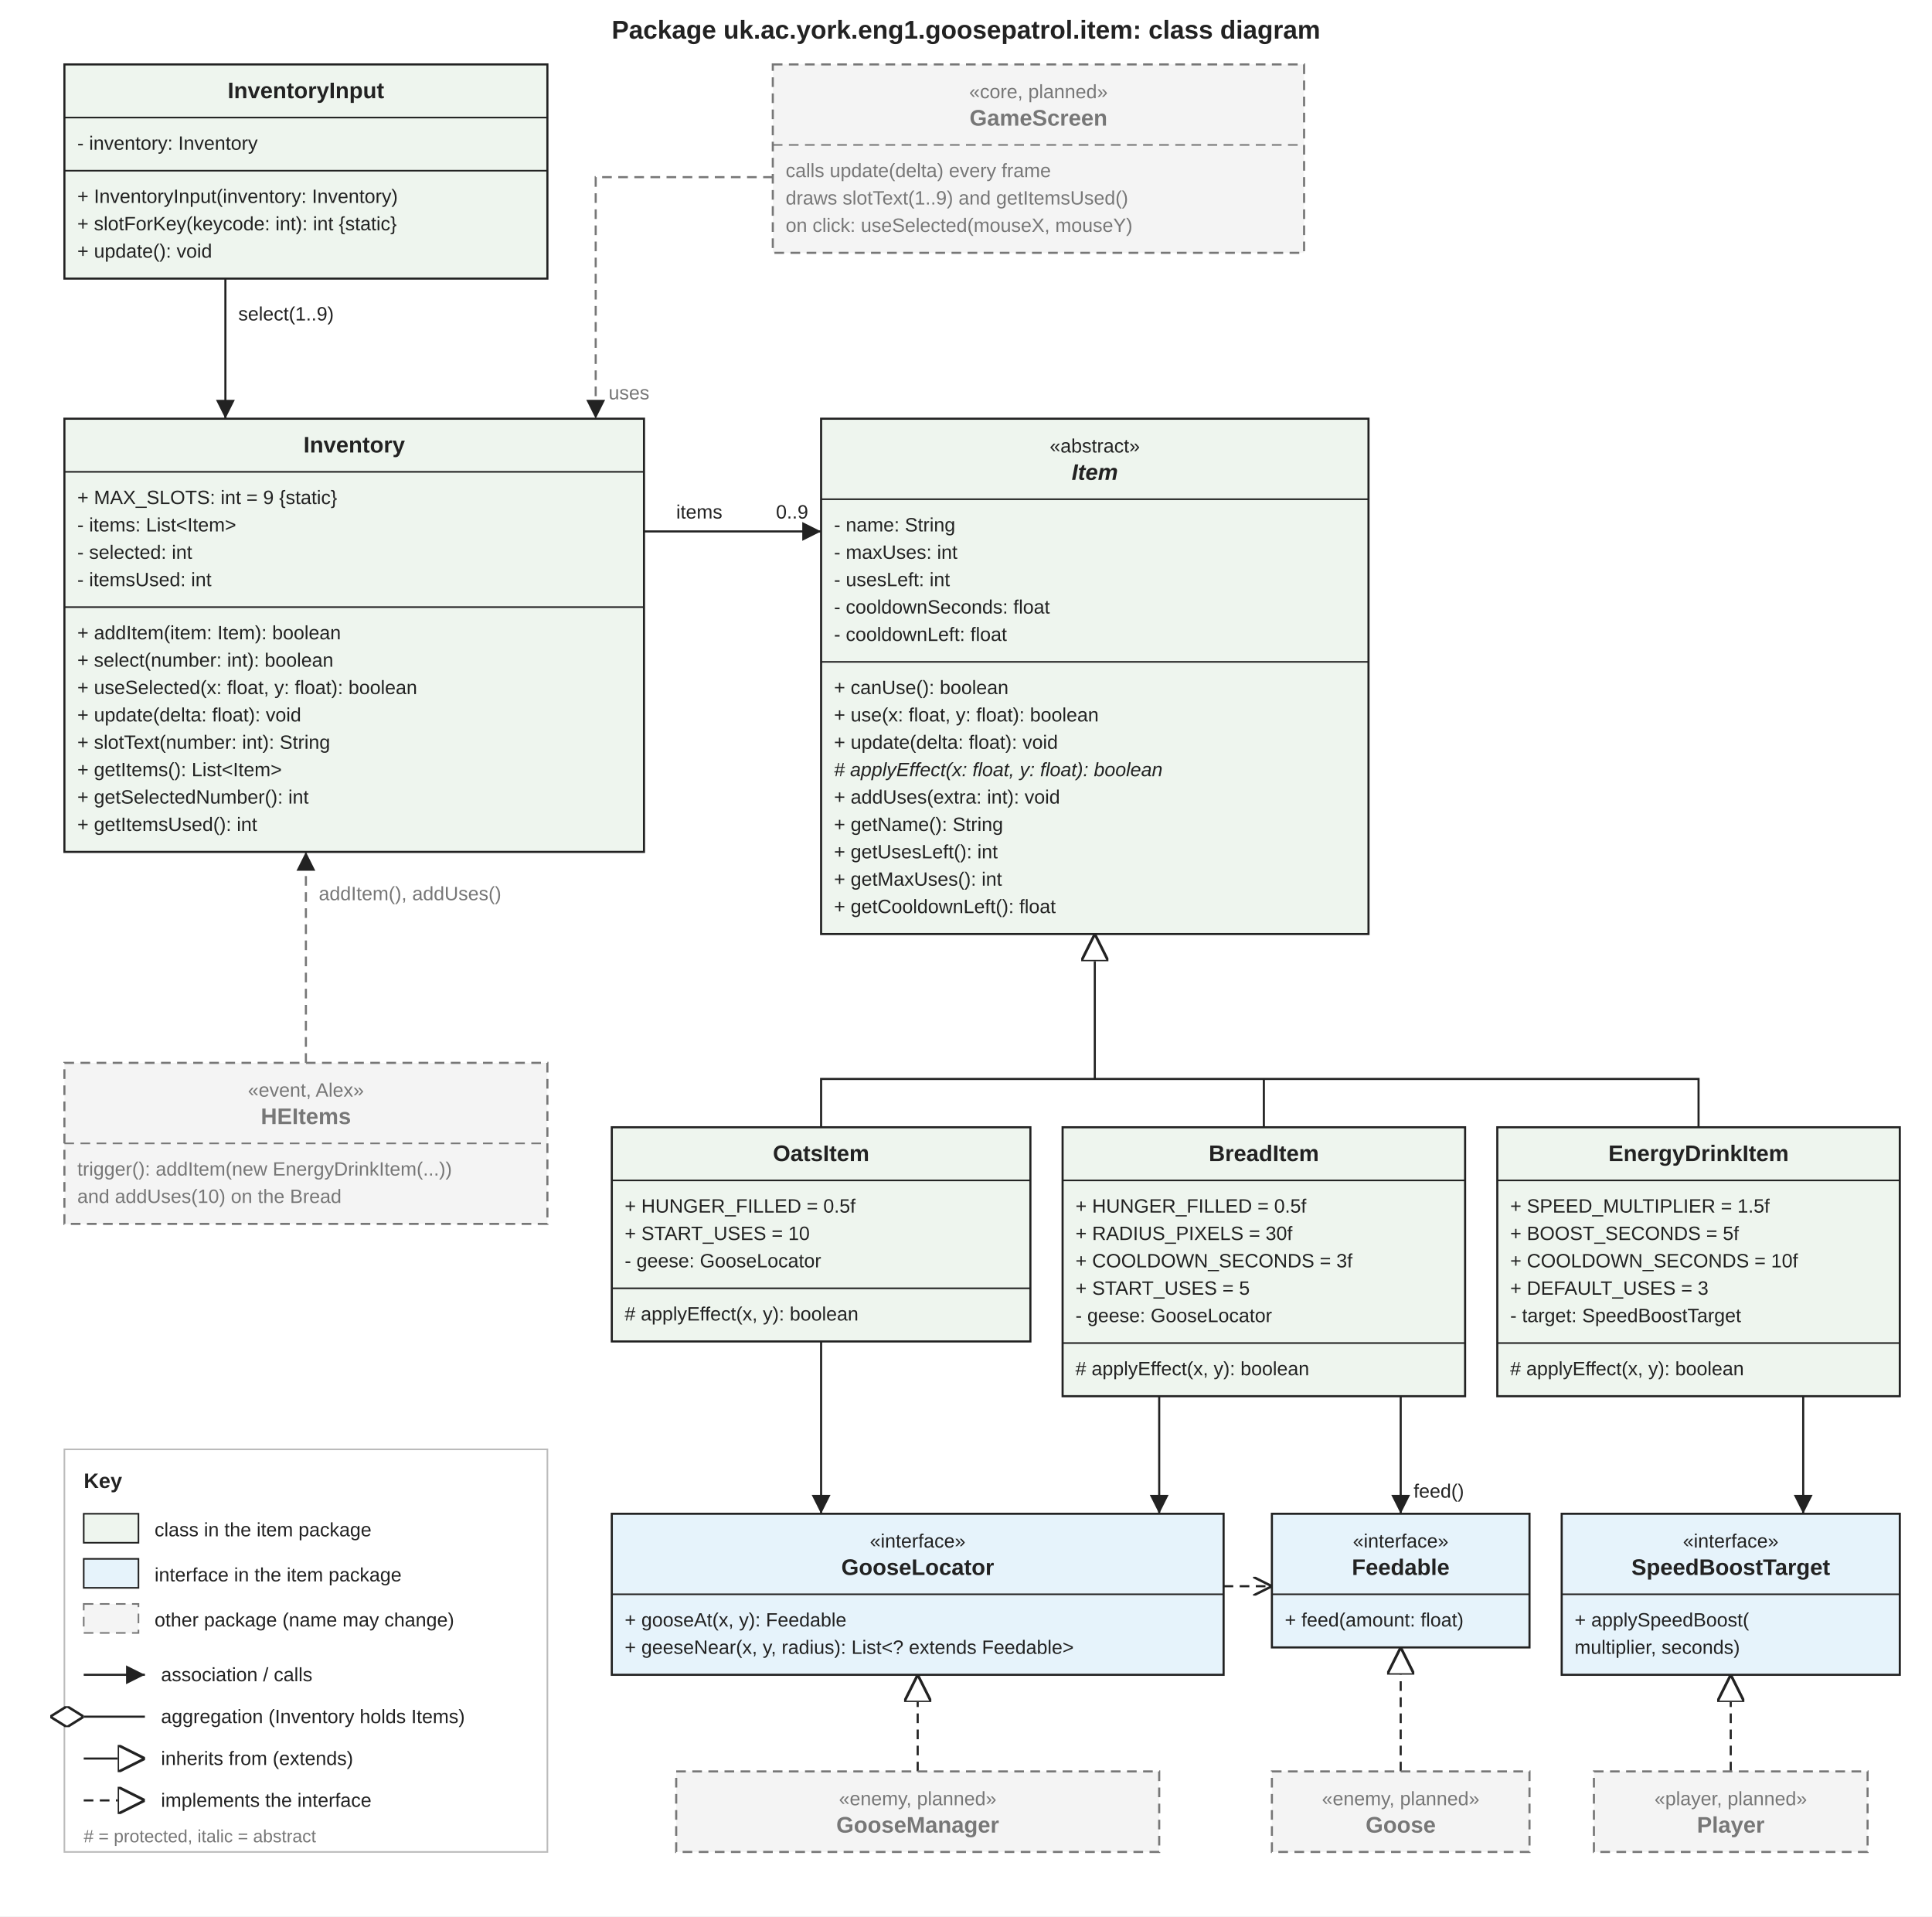
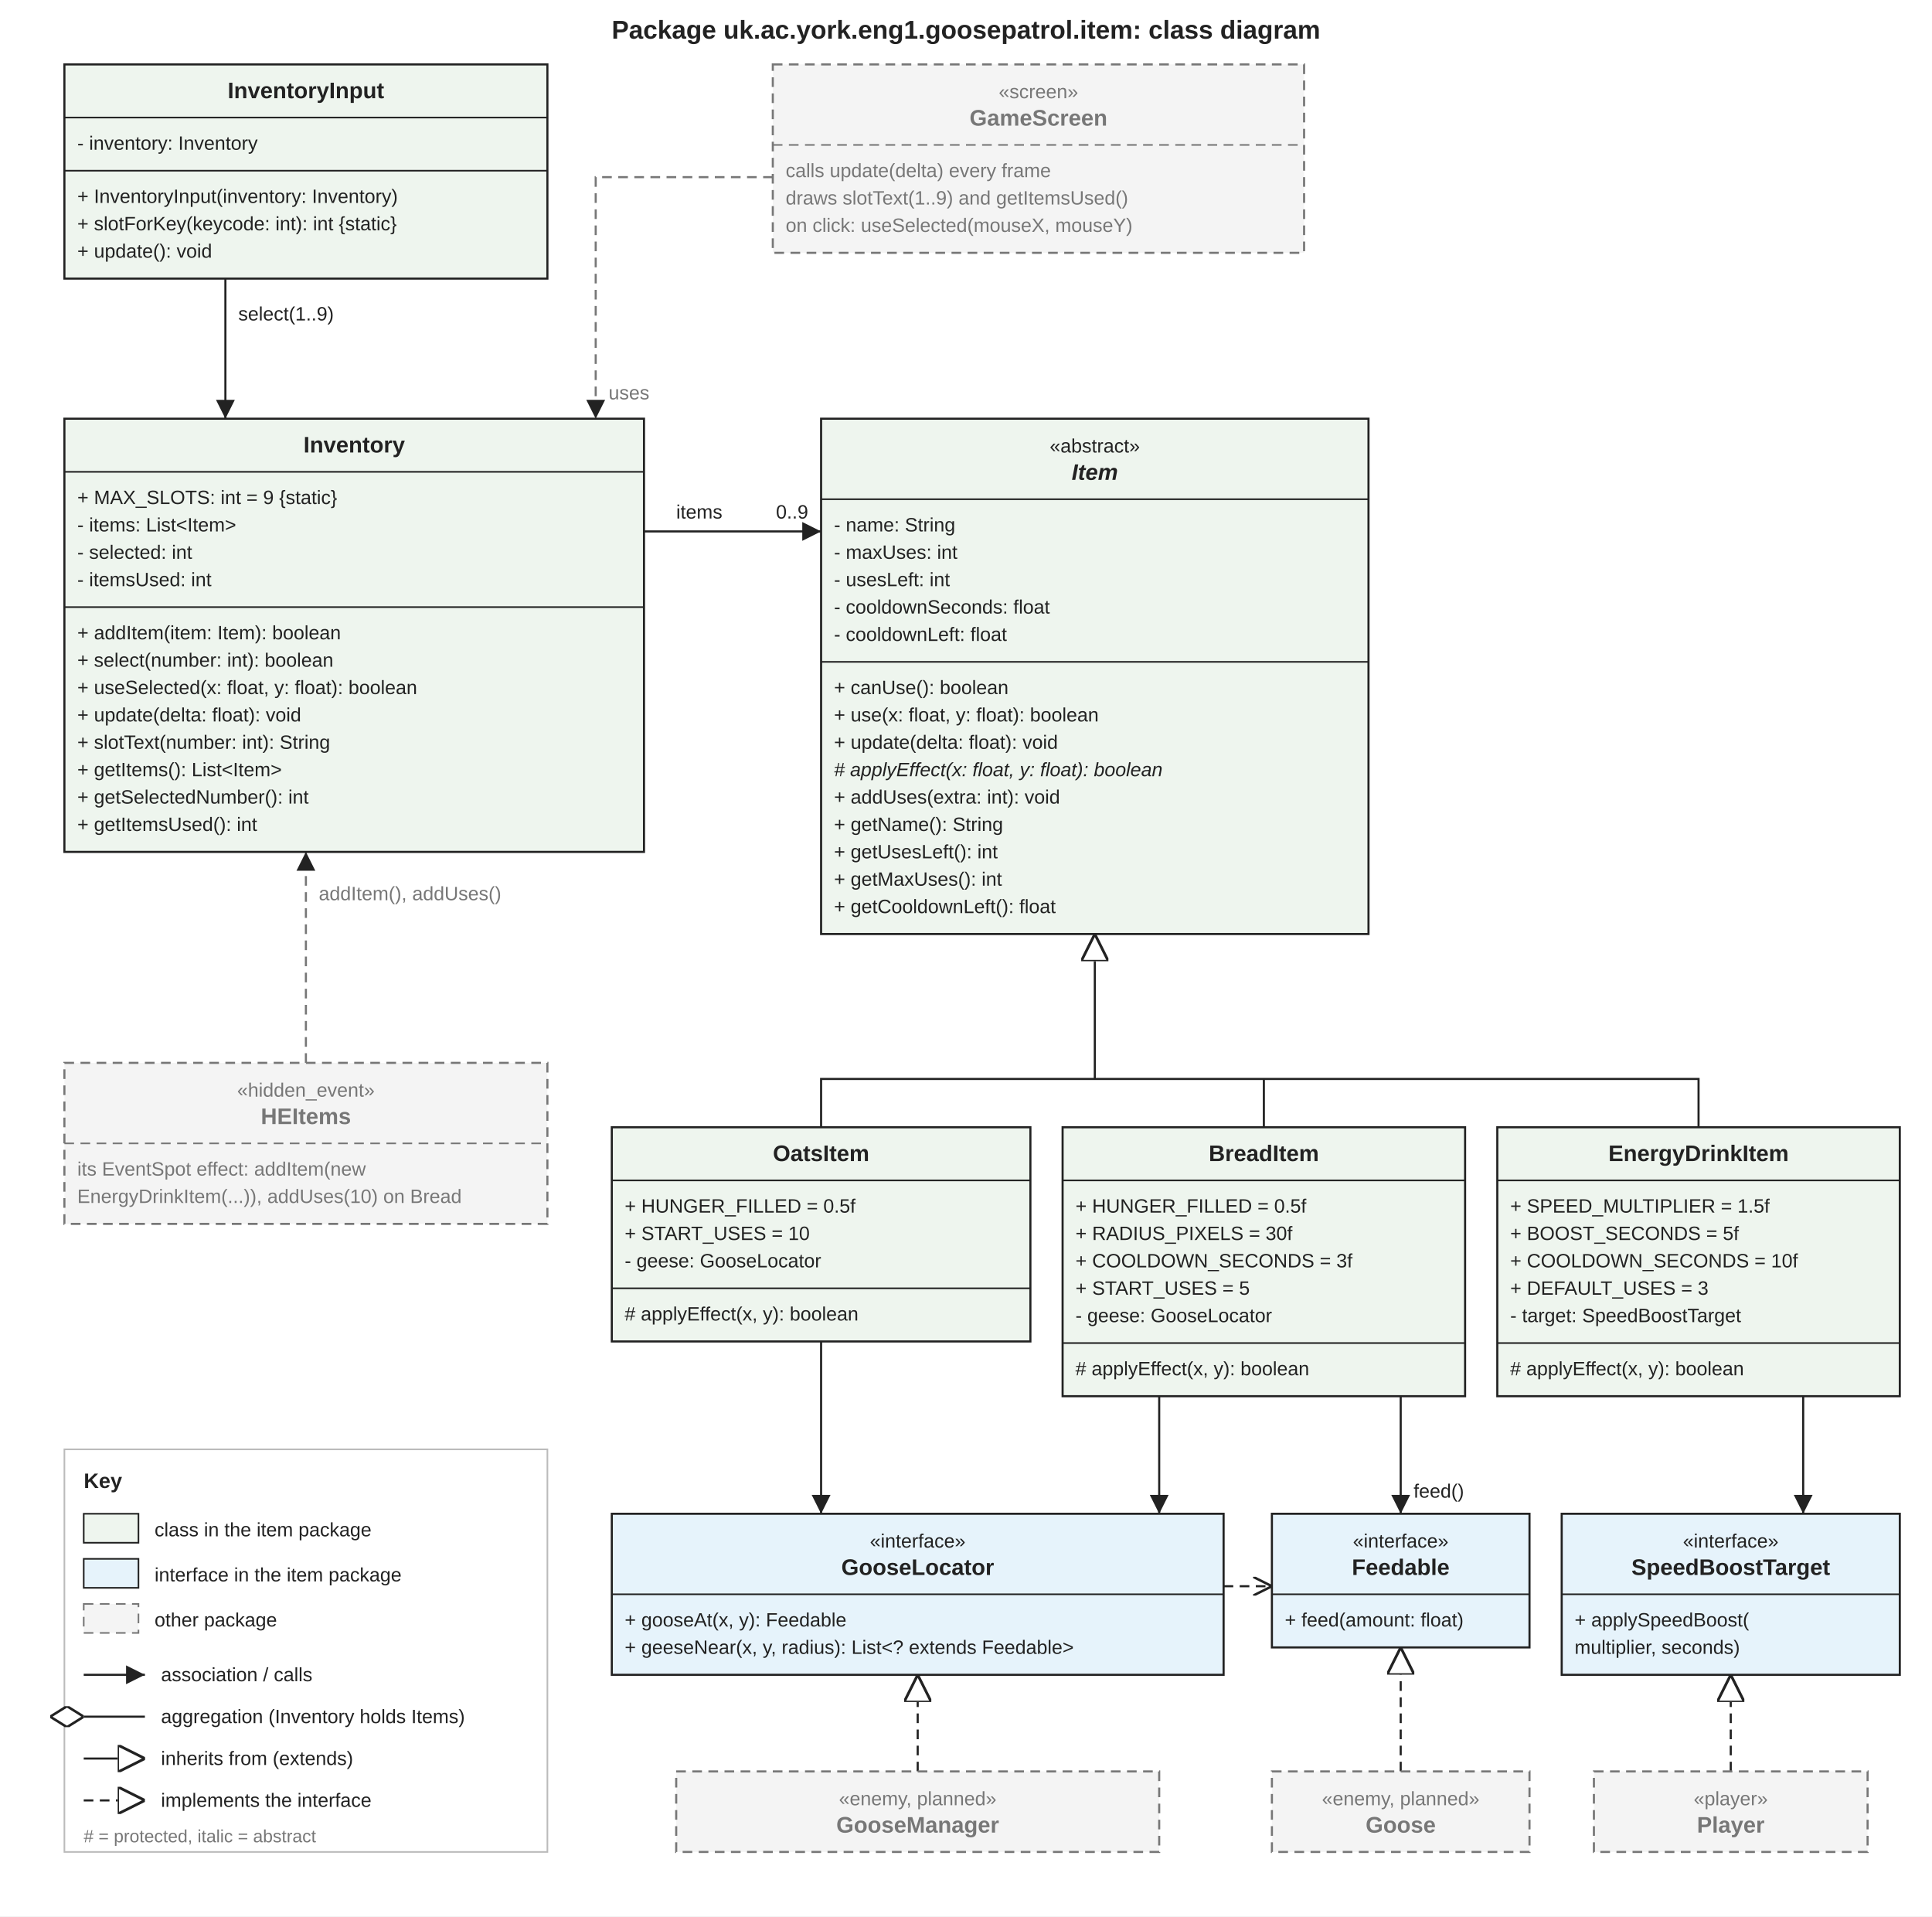
<svg xmlns="http://www.w3.org/2000/svg" width="1200" height="1190" viewBox="0 0 1200 1190">
  <defs>
    <marker id="arrow" viewBox="0 0 10 10" refX="10" refY="5" markerWidth="9" markerHeight="9" orient="auto-start-reverse">
      <path d="M0,0 L10,5 L0,10 z" fill="#222" />
    </marker>
    <marker id="open" viewBox="0 0 10 10" refX="10" refY="5" markerWidth="9" markerHeight="9" orient="auto-start-reverse">
      <path d="M0,0 L10,5 L0,10" fill="none" stroke="#222" stroke-width="1.3" />
    </marker>
    <marker id="tri" viewBox="0 0 12 12" refX="12" refY="6" markerWidth="13" markerHeight="13" orient="auto-start-reverse">
      <path d="M0,0 L12,6 L0,12 z" fill="#fff" stroke="#222" stroke-width="1.2" />
    </marker>
    <marker id="diamond" viewBox="0 0 16 10" refX="0" refY="5" markerWidth="16" markerHeight="10" orient="auto-start-reverse">
      <path d="M0,5 L8,0 L16,5 L8,10 z" fill="#fff" stroke="#222" stroke-width="1.2" />
    </marker>
  </defs>
  <rect width="1200" height="1190" fill="#fff" />
  <text x="600.0" y="24" font-family="Arial, Helvetica, sans-serif" font-size="16" font-weight="bold" font-style="normal" text-anchor="middle" fill="#222">Package uk.ac.york.eng1.goosepatrol.item: class diagram</text>
  <path d="M140,173 L140,260" fill="none" stroke="#222" stroke-width="1.3" marker-end="url(#arrow)" />
  <text x="148" y="199" font-family="Arial, Helvetica, sans-serif" font-size="12" font-weight="normal" font-style="normal" text-anchor="start" fill="#222">select(1..9)</text>
  <path d="M480,110 L370,110 L370,260" fill="none" stroke="#777" stroke-width="1.3" stroke-dasharray="6 4" marker-end="url(#arrow)" />
  <text x="378" y="248" font-family="Arial, Helvetica, sans-serif" font-size="12" font-weight="normal" font-style="normal" text-anchor="start" fill="#777">uses</text>
  <path d="M400,330 L510,330" fill="none" stroke="#222" stroke-width="1.3" marker-end="url(#arrow)" marker-start="url(#diamond)" />
  <text x="420" y="322" font-family="Arial, Helvetica, sans-serif" font-size="12" font-weight="normal" font-style="normal" text-anchor="start" fill="#222">items</text>
  <text x="502" y="322" font-family="Arial, Helvetica, sans-serif" font-size="12" font-weight="normal" font-style="normal" text-anchor="end" fill="#222">0..9</text>
  <path d="M680.0,670 L680.0,580" fill="none" stroke="#222" stroke-width="1.3" marker-end="url(#tri)" />
  <path d="M510.0,700 L510.0,670 L1055.0,670 L1055.0,700" fill="none" stroke="#222" stroke-width="1.3" />
  <path d="M785.0,670 L785.0,700" fill="none" stroke="#222" stroke-width="1.3" />
  <path d="M190,660 L190,529" fill="none" stroke="#777" stroke-width="1.3" stroke-dasharray="6 4" marker-end="url(#arrow)" />
  <text x="198" y="559" font-family="Arial, Helvetica, sans-serif" font-size="12" font-weight="normal" font-style="normal" text-anchor="start" fill="#777">addItem(), addUses()</text>
  <path d="M510.0,833 L510.0,940" fill="none" stroke="#222" stroke-width="1.3" marker-end="url(#arrow)" />
  <path d="M720,867 L720,940" fill="none" stroke="#222" stroke-width="1.3" marker-end="url(#arrow)" />
  <path d="M870,867 L870,940" fill="none" stroke="#222" stroke-width="1.3" marker-end="url(#arrow)" />
  <text x="878" y="930" font-family="Arial, Helvetica, sans-serif" font-size="12" font-weight="normal" font-style="normal" text-anchor="start" fill="#222">feed()</text>
  <path d="M1120,867 L1120,940" fill="none" stroke="#222" stroke-width="1.3" marker-end="url(#arrow)" />
  <path d="M760,985 L790,985" fill="none" stroke="#222" stroke-width="1.3" stroke-dasharray="6 4" marker-end="url(#open)" />
  <path d="M570.0,1100 L570.0,1040" fill="none" stroke="#222" stroke-width="1.3" stroke-dasharray="6 4" marker-end="url(#tri)" />
  <path d="M870.0,1100 L870.0,1023" fill="none" stroke="#222" stroke-width="1.3" stroke-dasharray="6 4" marker-end="url(#tri)" />
  <path d="M1075.0,1100 L1075.0,1040" fill="none" stroke="#222" stroke-width="1.3" stroke-dasharray="6 4" marker-end="url(#tri)" />
  <rect x="40" y="40" width="300" height="133" fill="#eef5ee" stroke="#222" stroke-width="1.3" />
  <text x="190.0" y="61" font-family="Arial, Helvetica, sans-serif" font-size="14" font-weight="bold" font-style="normal" text-anchor="middle" fill="#222">InventoryInput</text>
  <line x1="40" y1="73" x2="340" y2="73" stroke="#222" />
  <text x="48" y="93" font-family="Arial, Helvetica, sans-serif" font-size="12" font-weight="normal" font-style="normal" text-anchor="start" fill="#222">- inventory: Inventory</text>
  <line x1="40" y1="106" x2="340" y2="106" stroke="#222" />
  <text x="48" y="126" font-family="Arial, Helvetica, sans-serif" font-size="12" font-weight="normal" font-style="normal" text-anchor="start" fill="#222">+ InventoryInput(inventory: Inventory)</text>
  <text x="48" y="143" font-family="Arial, Helvetica, sans-serif" font-size="12" font-weight="normal" font-style="normal" text-anchor="start" fill="#222">+ slotForKey(keycode: int): int {static}</text>
  <text x="48" y="160" font-family="Arial, Helvetica, sans-serif" font-size="12" font-weight="normal" font-style="normal" text-anchor="start" fill="#222">+ update(): void</text>
  <rect x="480" y="40" width="330" height="117" fill="#f4f4f4" stroke="#777" stroke-width="1.3" stroke-dasharray="6 4" />
-   <text x="645.0" y="61" font-family="Arial, Helvetica, sans-serif" font-size="12" font-weight="normal" font-style="normal" text-anchor="middle" fill="#777">«core, planned»</text>
+   <text x="645.0" y="61" font-family="Arial, Helvetica, sans-serif" font-size="12" font-weight="normal" font-style="normal" text-anchor="middle" fill="#777">«screen»</text>
  <text x="645.0" y="78" font-family="Arial, Helvetica, sans-serif" font-size="14" font-weight="bold" font-style="normal" text-anchor="middle" fill="#777">GameScreen</text>
  <line x1="480" y1="90" x2="810" y2="90" stroke="#777" stroke-dasharray="6 4" />
  <text x="488" y="110" font-family="Arial, Helvetica, sans-serif" font-size="12" font-weight="normal" font-style="normal" text-anchor="start" fill="#777">calls update(delta) every frame</text>
  <text x="488" y="127" font-family="Arial, Helvetica, sans-serif" font-size="12" font-weight="normal" font-style="normal" text-anchor="start" fill="#777">draws slotText(1..9) and getItemsUsed()</text>
  <text x="488" y="144" font-family="Arial, Helvetica, sans-serif" font-size="12" font-weight="normal" font-style="normal" text-anchor="start" fill="#777">on click: useSelected(mouseX, mouseY)</text>
  <rect x="40" y="260" width="360" height="269" fill="#eef5ee" stroke="#222" stroke-width="1.3" />
  <text x="220.0" y="281" font-family="Arial, Helvetica, sans-serif" font-size="14" font-weight="bold" font-style="normal" text-anchor="middle" fill="#222">Inventory</text>
  <line x1="40" y1="293" x2="400" y2="293" stroke="#222" />
  <text x="48" y="313" font-family="Arial, Helvetica, sans-serif" font-size="12" font-weight="normal" font-style="normal" text-anchor="start" fill="#222">+ MAX_SLOTS: int = 9 {static}</text>
  <text x="48" y="330" font-family="Arial, Helvetica, sans-serif" font-size="12" font-weight="normal" font-style="normal" text-anchor="start" fill="#222">- items: List&lt;Item&gt;</text>
  <text x="48" y="347" font-family="Arial, Helvetica, sans-serif" font-size="12" font-weight="normal" font-style="normal" text-anchor="start" fill="#222">- selected: int</text>
  <text x="48" y="364" font-family="Arial, Helvetica, sans-serif" font-size="12" font-weight="normal" font-style="normal" text-anchor="start" fill="#222">- itemsUsed: int</text>
  <line x1="40" y1="377" x2="400" y2="377" stroke="#222" />
  <text x="48" y="397" font-family="Arial, Helvetica, sans-serif" font-size="12" font-weight="normal" font-style="normal" text-anchor="start" fill="#222">+ addItem(item: Item): boolean</text>
  <text x="48" y="414" font-family="Arial, Helvetica, sans-serif" font-size="12" font-weight="normal" font-style="normal" text-anchor="start" fill="#222">+ select(number: int): boolean</text>
  <text x="48" y="431" font-family="Arial, Helvetica, sans-serif" font-size="12" font-weight="normal" font-style="normal" text-anchor="start" fill="#222">+ useSelected(x: float, y: float): boolean</text>
  <text x="48" y="448" font-family="Arial, Helvetica, sans-serif" font-size="12" font-weight="normal" font-style="normal" text-anchor="start" fill="#222">+ update(delta: float): void</text>
  <text x="48" y="465" font-family="Arial, Helvetica, sans-serif" font-size="12" font-weight="normal" font-style="normal" text-anchor="start" fill="#222">+ slotText(number: int): String</text>
  <text x="48" y="482" font-family="Arial, Helvetica, sans-serif" font-size="12" font-weight="normal" font-style="normal" text-anchor="start" fill="#222">+ getItems(): List&lt;Item&gt;</text>
  <text x="48" y="499" font-family="Arial, Helvetica, sans-serif" font-size="12" font-weight="normal" font-style="normal" text-anchor="start" fill="#222">+ getSelectedNumber(): int</text>
  <text x="48" y="516" font-family="Arial, Helvetica, sans-serif" font-size="12" font-weight="normal" font-style="normal" text-anchor="start" fill="#222">+ getItemsUsed(): int</text>
  <rect x="510" y="260" width="340" height="320" fill="#eef5ee" stroke="#222" stroke-width="1.3" />
  <text x="680.0" y="281" font-family="Arial, Helvetica, sans-serif" font-size="12" font-weight="normal" font-style="normal" text-anchor="middle" fill="#222">«abstract»</text>
  <text x="680.0" y="298" font-family="Arial, Helvetica, sans-serif" font-size="14" font-weight="bold" font-style="italic" text-anchor="middle" fill="#222">Item</text>
  <line x1="510" y1="310" x2="850" y2="310" stroke="#222" />
  <text x="518" y="330" font-family="Arial, Helvetica, sans-serif" font-size="12" font-weight="normal" font-style="normal" text-anchor="start" fill="#222">- name: String</text>
  <text x="518" y="347" font-family="Arial, Helvetica, sans-serif" font-size="12" font-weight="normal" font-style="normal" text-anchor="start" fill="#222">- maxUses: int</text>
  <text x="518" y="364" font-family="Arial, Helvetica, sans-serif" font-size="12" font-weight="normal" font-style="normal" text-anchor="start" fill="#222">- usesLeft: int</text>
  <text x="518" y="381" font-family="Arial, Helvetica, sans-serif" font-size="12" font-weight="normal" font-style="normal" text-anchor="start" fill="#222">- cooldownSeconds: float</text>
  <text x="518" y="398" font-family="Arial, Helvetica, sans-serif" font-size="12" font-weight="normal" font-style="normal" text-anchor="start" fill="#222">- cooldownLeft: float</text>
  <line x1="510" y1="411" x2="850" y2="411" stroke="#222" />
  <text x="518" y="431" font-family="Arial, Helvetica, sans-serif" font-size="12" font-weight="normal" font-style="normal" text-anchor="start" fill="#222">+ canUse(): boolean</text>
  <text x="518" y="448" font-family="Arial, Helvetica, sans-serif" font-size="12" font-weight="normal" font-style="normal" text-anchor="start" fill="#222">+ use(x: float, y: float): boolean</text>
  <text x="518" y="465" font-family="Arial, Helvetica, sans-serif" font-size="12" font-weight="normal" font-style="normal" text-anchor="start" fill="#222">+ update(delta: float): void</text>
  <text x="518" y="482" font-family="Arial, Helvetica, sans-serif" font-size="12" font-weight="normal" font-style="italic" text-anchor="start" fill="#222"># applyEffect(x: float, y: float): boolean</text>
  <text x="518" y="499" font-family="Arial, Helvetica, sans-serif" font-size="12" font-weight="normal" font-style="normal" text-anchor="start" fill="#222">+ addUses(extra: int): void</text>
  <text x="518" y="516" font-family="Arial, Helvetica, sans-serif" font-size="12" font-weight="normal" font-style="normal" text-anchor="start" fill="#222">+ getName(): String</text>
  <text x="518" y="533" font-family="Arial, Helvetica, sans-serif" font-size="12" font-weight="normal" font-style="normal" text-anchor="start" fill="#222">+ getUsesLeft(): int</text>
  <text x="518" y="550" font-family="Arial, Helvetica, sans-serif" font-size="12" font-weight="normal" font-style="normal" text-anchor="start" fill="#222">+ getMaxUses(): int</text>
  <text x="518" y="567" font-family="Arial, Helvetica, sans-serif" font-size="12" font-weight="normal" font-style="normal" text-anchor="start" fill="#222">+ getCooldownLeft(): float</text>
  <rect x="40" y="660" width="300" height="100" fill="#f4f4f4" stroke="#777" stroke-width="1.3" stroke-dasharray="6 4" />
-   <text x="190.0" y="681" font-family="Arial, Helvetica, sans-serif" font-size="12" font-weight="normal" font-style="normal" text-anchor="middle" fill="#777">«event, Alex»</text>
+   <text x="190.0" y="681" font-family="Arial, Helvetica, sans-serif" font-size="12" font-weight="normal" font-style="normal" text-anchor="middle" fill="#777">«hidden_event»</text>
  <text x="190.0" y="698" font-family="Arial, Helvetica, sans-serif" font-size="14" font-weight="bold" font-style="normal" text-anchor="middle" fill="#777">HEItems</text>
  <line x1="40" y1="710" x2="340" y2="710" stroke="#777" stroke-dasharray="6 4" />
-   <text x="48" y="730" font-family="Arial, Helvetica, sans-serif" font-size="12" font-weight="normal" font-style="normal" text-anchor="start" fill="#777">trigger(): addItem(new EnergyDrinkItem(...))</text>
-   <text x="48" y="747" font-family="Arial, Helvetica, sans-serif" font-size="12" font-weight="normal" font-style="normal" text-anchor="start" fill="#777">and addUses(10) on the Bread</text>
+   <text x="48" y="730" font-family="Arial, Helvetica, sans-serif" font-size="12" font-weight="normal" font-style="normal" text-anchor="start" fill="#777">its EventSpot effect: addItem(new</text>
+   <text x="48" y="747" font-family="Arial, Helvetica, sans-serif" font-size="12" font-weight="normal" font-style="normal" text-anchor="start" fill="#777">EnergyDrinkItem(...)), addUses(10) on Bread</text>
  <rect x="380" y="700" width="260" height="133" fill="#eef5ee" stroke="#222" stroke-width="1.3" />
  <text x="510.0" y="721" font-family="Arial, Helvetica, sans-serif" font-size="14" font-weight="bold" font-style="normal" text-anchor="middle" fill="#222">OatsItem</text>
  <line x1="380" y1="733" x2="640" y2="733" stroke="#222" />
  <text x="388" y="753" font-family="Arial, Helvetica, sans-serif" font-size="12" font-weight="normal" font-style="normal" text-anchor="start" fill="#222">+ HUNGER_FILLED = 0.5f</text>
  <text x="388" y="770" font-family="Arial, Helvetica, sans-serif" font-size="12" font-weight="normal" font-style="normal" text-anchor="start" fill="#222">+ START_USES = 10</text>
  <text x="388" y="787" font-family="Arial, Helvetica, sans-serif" font-size="12" font-weight="normal" font-style="normal" text-anchor="start" fill="#222">- geese: GooseLocator</text>
  <line x1="380" y1="800" x2="640" y2="800" stroke="#222" />
  <text x="388" y="820" font-family="Arial, Helvetica, sans-serif" font-size="12" font-weight="normal" font-style="normal" text-anchor="start" fill="#222"># applyEffect(x, y): boolean</text>
  <rect x="660" y="700" width="250" height="167" fill="#eef5ee" stroke="#222" stroke-width="1.3" />
  <text x="785.0" y="721" font-family="Arial, Helvetica, sans-serif" font-size="14" font-weight="bold" font-style="normal" text-anchor="middle" fill="#222">BreadItem</text>
  <line x1="660" y1="733" x2="910" y2="733" stroke="#222" />
  <text x="668" y="753" font-family="Arial, Helvetica, sans-serif" font-size="12" font-weight="normal" font-style="normal" text-anchor="start" fill="#222">+ HUNGER_FILLED = 0.5f</text>
  <text x="668" y="770" font-family="Arial, Helvetica, sans-serif" font-size="12" font-weight="normal" font-style="normal" text-anchor="start" fill="#222">+ RADIUS_PIXELS = 30f</text>
  <text x="668" y="787" font-family="Arial, Helvetica, sans-serif" font-size="12" font-weight="normal" font-style="normal" text-anchor="start" fill="#222">+ COOLDOWN_SECONDS = 3f</text>
  <text x="668" y="804" font-family="Arial, Helvetica, sans-serif" font-size="12" font-weight="normal" font-style="normal" text-anchor="start" fill="#222">+ START_USES = 5</text>
  <text x="668" y="821" font-family="Arial, Helvetica, sans-serif" font-size="12" font-weight="normal" font-style="normal" text-anchor="start" fill="#222">- geese: GooseLocator</text>
  <line x1="660" y1="834" x2="910" y2="834" stroke="#222" />
  <text x="668" y="854" font-family="Arial, Helvetica, sans-serif" font-size="12" font-weight="normal" font-style="normal" text-anchor="start" fill="#222"># applyEffect(x, y): boolean</text>
  <rect x="930" y="700" width="250" height="167" fill="#eef5ee" stroke="#222" stroke-width="1.3" />
  <text x="1055.0" y="721" font-family="Arial, Helvetica, sans-serif" font-size="14" font-weight="bold" font-style="normal" text-anchor="middle" fill="#222">EnergyDrinkItem</text>
  <line x1="930" y1="733" x2="1180" y2="733" stroke="#222" />
  <text x="938" y="753" font-family="Arial, Helvetica, sans-serif" font-size="12" font-weight="normal" font-style="normal" text-anchor="start" fill="#222">+ SPEED_MULTIPLIER = 1.5f</text>
  <text x="938" y="770" font-family="Arial, Helvetica, sans-serif" font-size="12" font-weight="normal" font-style="normal" text-anchor="start" fill="#222">+ BOOST_SECONDS = 5f</text>
  <text x="938" y="787" font-family="Arial, Helvetica, sans-serif" font-size="12" font-weight="normal" font-style="normal" text-anchor="start" fill="#222">+ COOLDOWN_SECONDS = 10f</text>
  <text x="938" y="804" font-family="Arial, Helvetica, sans-serif" font-size="12" font-weight="normal" font-style="normal" text-anchor="start" fill="#222">+ DEFAULT_USES = 3</text>
  <text x="938" y="821" font-family="Arial, Helvetica, sans-serif" font-size="12" font-weight="normal" font-style="normal" text-anchor="start" fill="#222">- target: SpeedBoostTarget</text>
  <line x1="930" y1="834" x2="1180" y2="834" stroke="#222" />
  <text x="938" y="854" font-family="Arial, Helvetica, sans-serif" font-size="12" font-weight="normal" font-style="normal" text-anchor="start" fill="#222"># applyEffect(x, y): boolean</text>
  <rect x="380" y="940" width="380" height="100" fill="#e6f3fb" stroke="#222" stroke-width="1.3" />
  <text x="570.0" y="961" font-family="Arial, Helvetica, sans-serif" font-size="12" font-weight="normal" font-style="normal" text-anchor="middle" fill="#222">«interface»</text>
  <text x="570.0" y="978" font-family="Arial, Helvetica, sans-serif" font-size="14" font-weight="bold" font-style="normal" text-anchor="middle" fill="#222">GooseLocator</text>
  <line x1="380" y1="990" x2="760" y2="990" stroke="#222" />
  <text x="388" y="1010" font-family="Arial, Helvetica, sans-serif" font-size="12" font-weight="normal" font-style="normal" text-anchor="start" fill="#222">+ gooseAt(x, y): Feedable</text>
  <text x="388" y="1027" font-family="Arial, Helvetica, sans-serif" font-size="12" font-weight="normal" font-style="normal" text-anchor="start" fill="#222">+ geeseNear(x, y, radius): List&lt;? extends Feedable&gt;</text>
  <rect x="790" y="940" width="160" height="83" fill="#e6f3fb" stroke="#222" stroke-width="1.3" />
  <text x="870.0" y="961" font-family="Arial, Helvetica, sans-serif" font-size="12" font-weight="normal" font-style="normal" text-anchor="middle" fill="#222">«interface»</text>
  <text x="870.0" y="978" font-family="Arial, Helvetica, sans-serif" font-size="14" font-weight="bold" font-style="normal" text-anchor="middle" fill="#222">Feedable</text>
  <line x1="790" y1="990" x2="950" y2="990" stroke="#222" />
  <text x="798" y="1010" font-family="Arial, Helvetica, sans-serif" font-size="12" font-weight="normal" font-style="normal" text-anchor="start" fill="#222">+ feed(amount: float)</text>
  <rect x="970" y="940" width="210" height="100" fill="#e6f3fb" stroke="#222" stroke-width="1.3" />
  <text x="1075.0" y="961" font-family="Arial, Helvetica, sans-serif" font-size="12" font-weight="normal" font-style="normal" text-anchor="middle" fill="#222">«interface»</text>
  <text x="1075.0" y="978" font-family="Arial, Helvetica, sans-serif" font-size="14" font-weight="bold" font-style="normal" text-anchor="middle" fill="#222">SpeedBoostTarget</text>
  <line x1="970" y1="990" x2="1180" y2="990" stroke="#222" />
  <text x="978" y="1010" font-family="Arial, Helvetica, sans-serif" font-size="12" font-weight="normal" font-style="normal" text-anchor="start" fill="#222">+ applySpeedBoost(</text>
  <text x="978" y="1027" font-family="Arial, Helvetica, sans-serif" font-size="12" font-weight="normal" font-style="normal" text-anchor="start" fill="#222">    multiplier, seconds)</text>
  <rect x="420" y="1100" width="300" height="50" fill="#f4f4f4" stroke="#777" stroke-width="1.3" stroke-dasharray="6 4" />
  <text x="570.0" y="1121" font-family="Arial, Helvetica, sans-serif" font-size="12" font-weight="normal" font-style="normal" text-anchor="middle" fill="#777">«enemy, planned»</text>
  <text x="570.0" y="1138" font-family="Arial, Helvetica, sans-serif" font-size="14" font-weight="bold" font-style="normal" text-anchor="middle" fill="#777">GooseManager</text>
  <rect x="790" y="1100" width="160" height="50" fill="#f4f4f4" stroke="#777" stroke-width="1.3" stroke-dasharray="6 4" />
  <text x="870.0" y="1121" font-family="Arial, Helvetica, sans-serif" font-size="12" font-weight="normal" font-style="normal" text-anchor="middle" fill="#777">«enemy, planned»</text>
  <text x="870.0" y="1138" font-family="Arial, Helvetica, sans-serif" font-size="14" font-weight="bold" font-style="normal" text-anchor="middle" fill="#777">Goose</text>
  <rect x="990" y="1100" width="170" height="50" fill="#f4f4f4" stroke="#777" stroke-width="1.3" stroke-dasharray="6 4" />
-   <text x="1075.0" y="1121" font-family="Arial, Helvetica, sans-serif" font-size="12" font-weight="normal" font-style="normal" text-anchor="middle" fill="#777">«player, planned»</text>
+   <text x="1075.0" y="1121" font-family="Arial, Helvetica, sans-serif" font-size="12" font-weight="normal" font-style="normal" text-anchor="middle" fill="#777">«player»</text>
  <text x="1075.0" y="1138" font-family="Arial, Helvetica, sans-serif" font-size="14" font-weight="bold" font-style="normal" text-anchor="middle" fill="#777">Player</text>
  <rect x="40" y="900" width="300" height="250" fill="#fff" stroke="#bbb" />
  <text x="52" y="924" font-family="Arial, Helvetica, sans-serif" font-size="13" font-weight="bold" font-style="normal" text-anchor="start" fill="#222">Key</text>
  <rect x="52" y="940" width="34" height="18" fill="#eef5ee" stroke="#222" />
  <text x="96" y="954" font-family="Arial, Helvetica, sans-serif" font-size="12" font-weight="normal" font-style="normal" text-anchor="start" fill="#222">class in the item package</text>
  <rect x="52" y="968" width="34" height="18" fill="#e6f3fb" stroke="#222" />
  <text x="96" y="982" font-family="Arial, Helvetica, sans-serif" font-size="12" font-weight="normal" font-style="normal" text-anchor="start" fill="#222">interface in the item package</text>
  <rect x="52" y="996" width="34" height="18" fill="#f4f4f4" stroke="#777" stroke-dasharray="6 4" />
-   <text x="96" y="1010" font-family="Arial, Helvetica, sans-serif" font-size="12" font-weight="normal" font-style="normal" text-anchor="start" fill="#222">other package (name may change)</text>
+   <text x="96" y="1010" font-family="Arial, Helvetica, sans-serif" font-size="12" font-weight="normal" font-style="normal" text-anchor="start" fill="#222">other package</text>
  <path d="M52,1040 L90,1040" fill="none" stroke="#222" stroke-width="1.3" marker-end="url(#arrow)" />
  <text x="100" y="1044" font-family="Arial, Helvetica, sans-serif" font-size="12" font-weight="normal" font-style="normal" text-anchor="start" fill="#222">association / calls</text>
  <path d="M52,1066 L90,1066" fill="none" stroke="#222" stroke-width="1.3" marker-start="url(#diamond)" />
  <text x="100" y="1070" font-family="Arial, Helvetica, sans-serif" font-size="12" font-weight="normal" font-style="normal" text-anchor="start" fill="#222">aggregation (Inventory holds Items)</text>
  <path d="M52,1092 L90,1092" fill="none" stroke="#222" stroke-width="1.3" marker-end="url(#tri)" />
  <text x="100" y="1096" font-family="Arial, Helvetica, sans-serif" font-size="12" font-weight="normal" font-style="normal" text-anchor="start" fill="#222">inherits from (extends)</text>
  <path d="M52,1118 L90,1118" fill="none" stroke="#222" stroke-width="1.3" stroke-dasharray="6 4" marker-end="url(#tri)" />
  <text x="100" y="1122" font-family="Arial, Helvetica, sans-serif" font-size="12" font-weight="normal" font-style="normal" text-anchor="start" fill="#222">implements the interface</text>
  <text x="52" y="1144" font-family="Arial, Helvetica, sans-serif" font-size="11" font-weight="normal" font-style="normal" text-anchor="start" fill="#777"># = protected, italic = abstract</text>
</svg>
